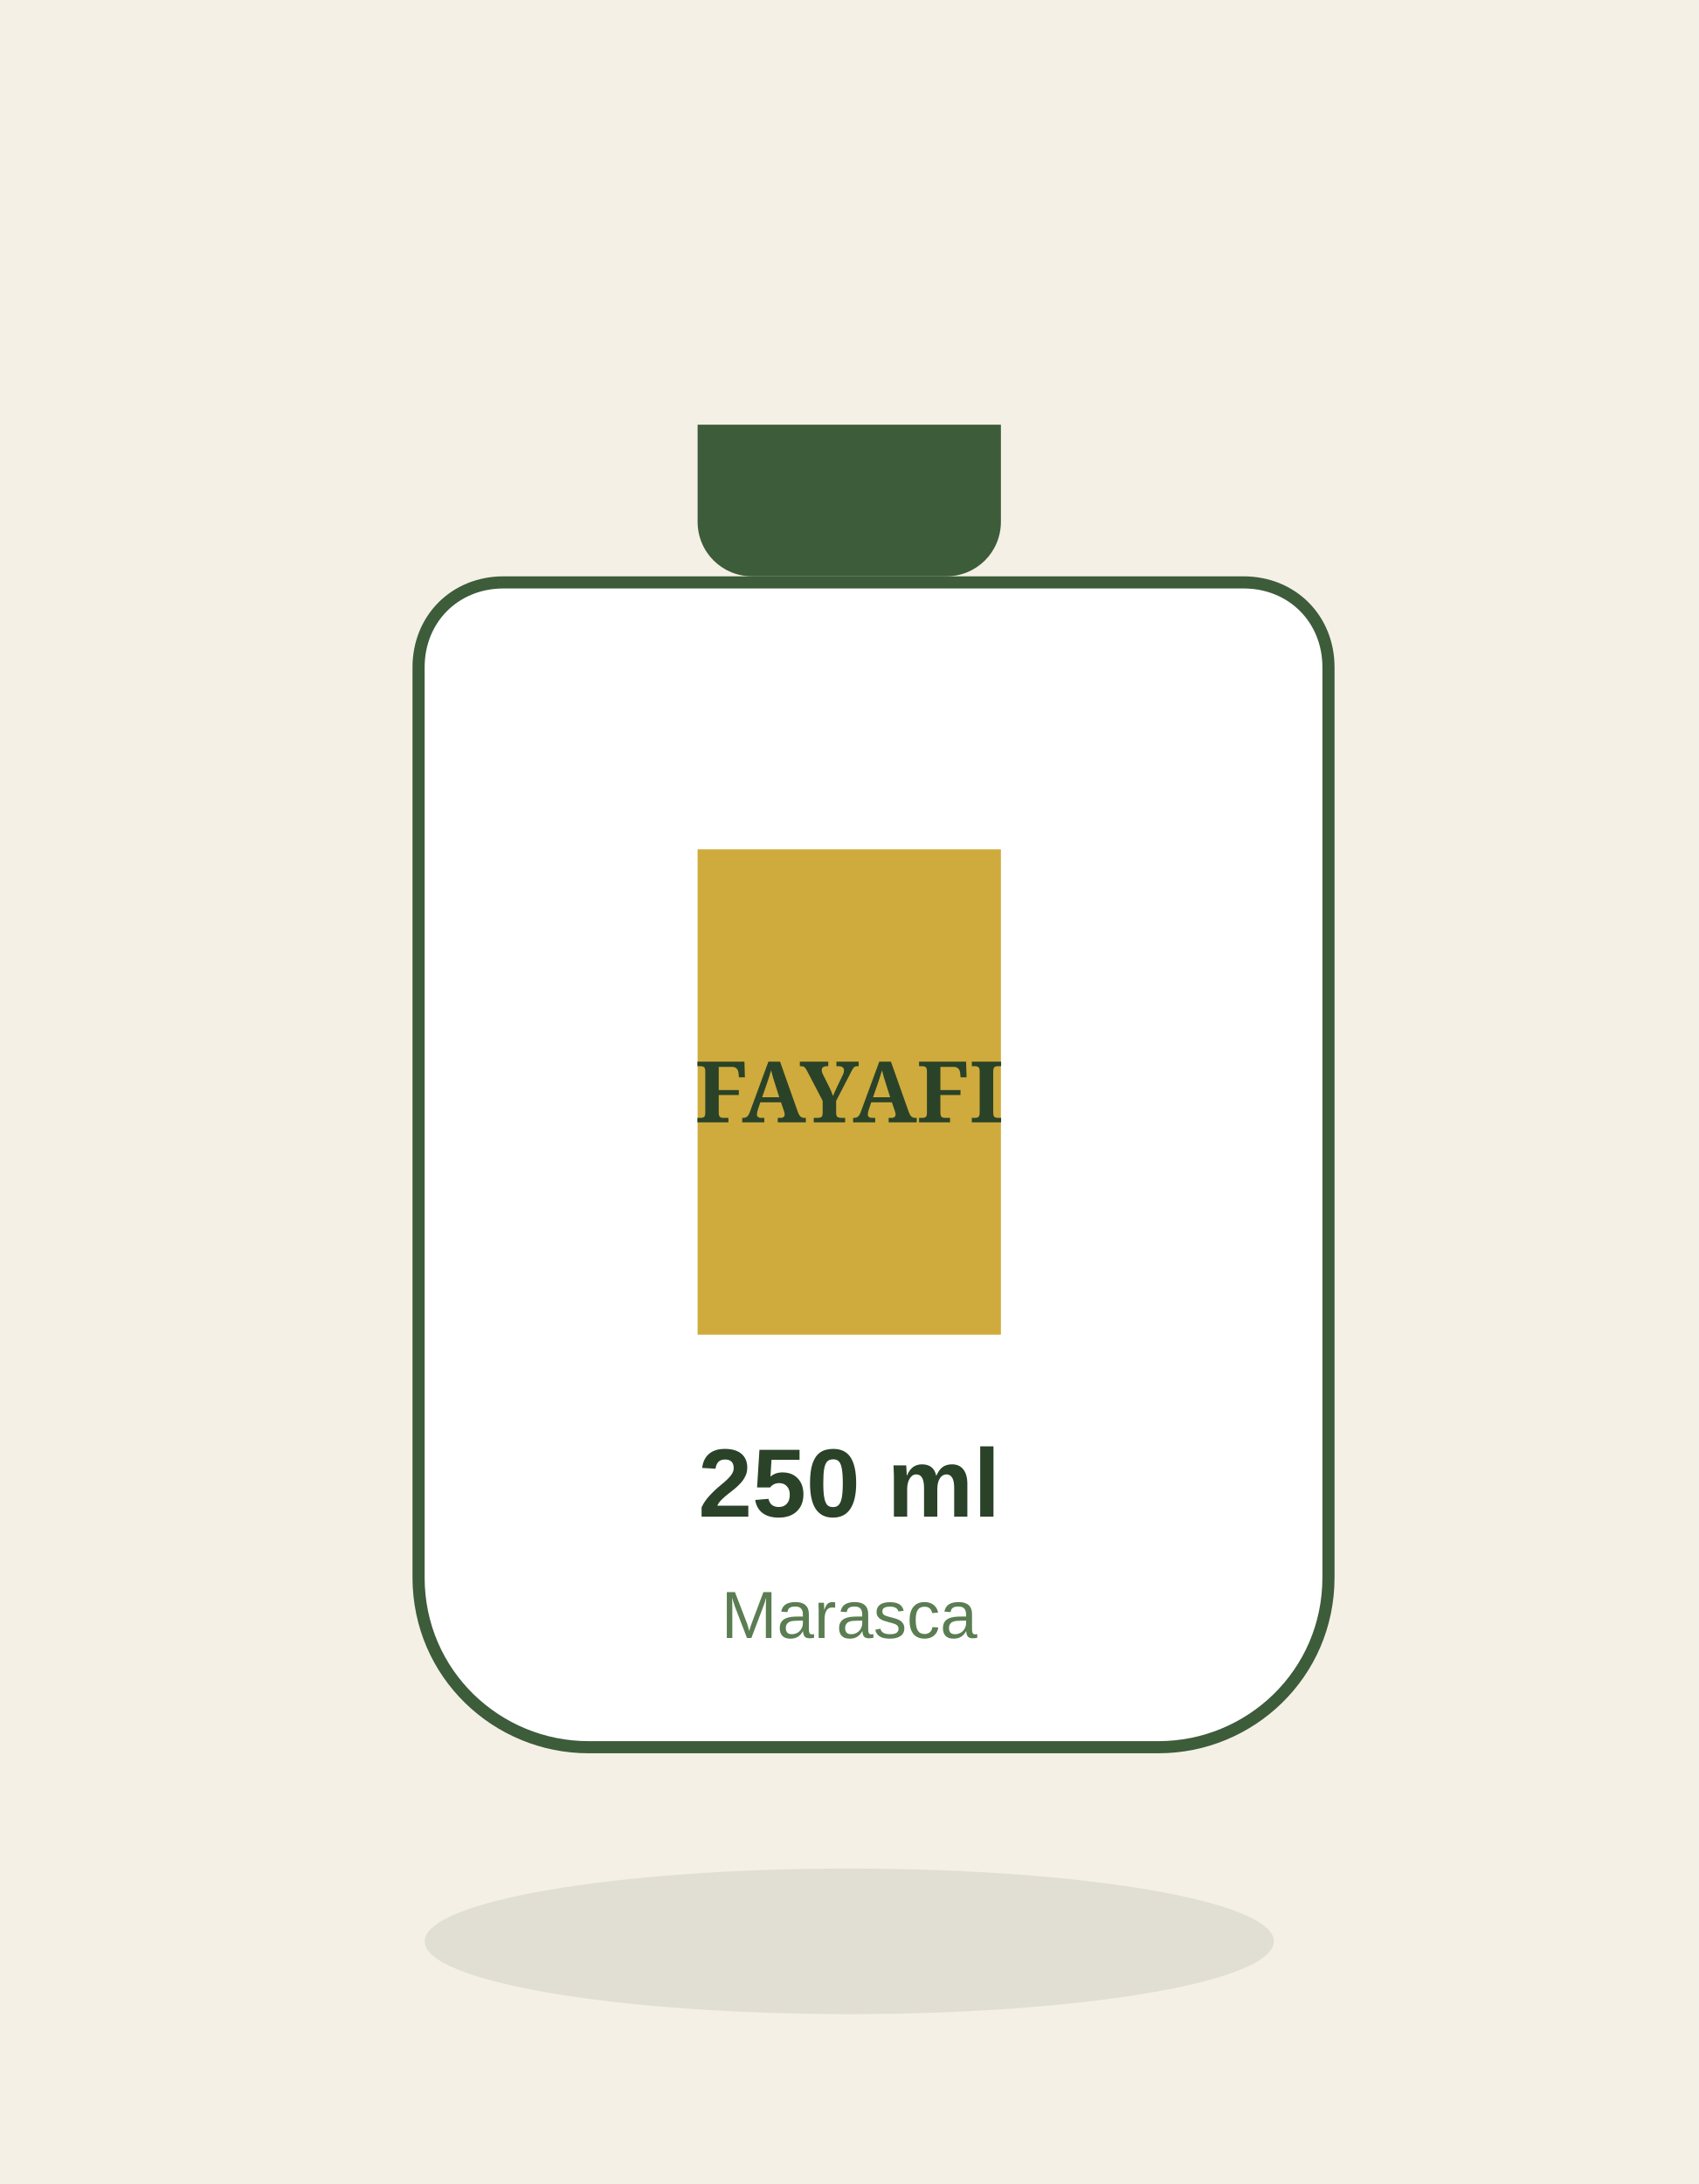
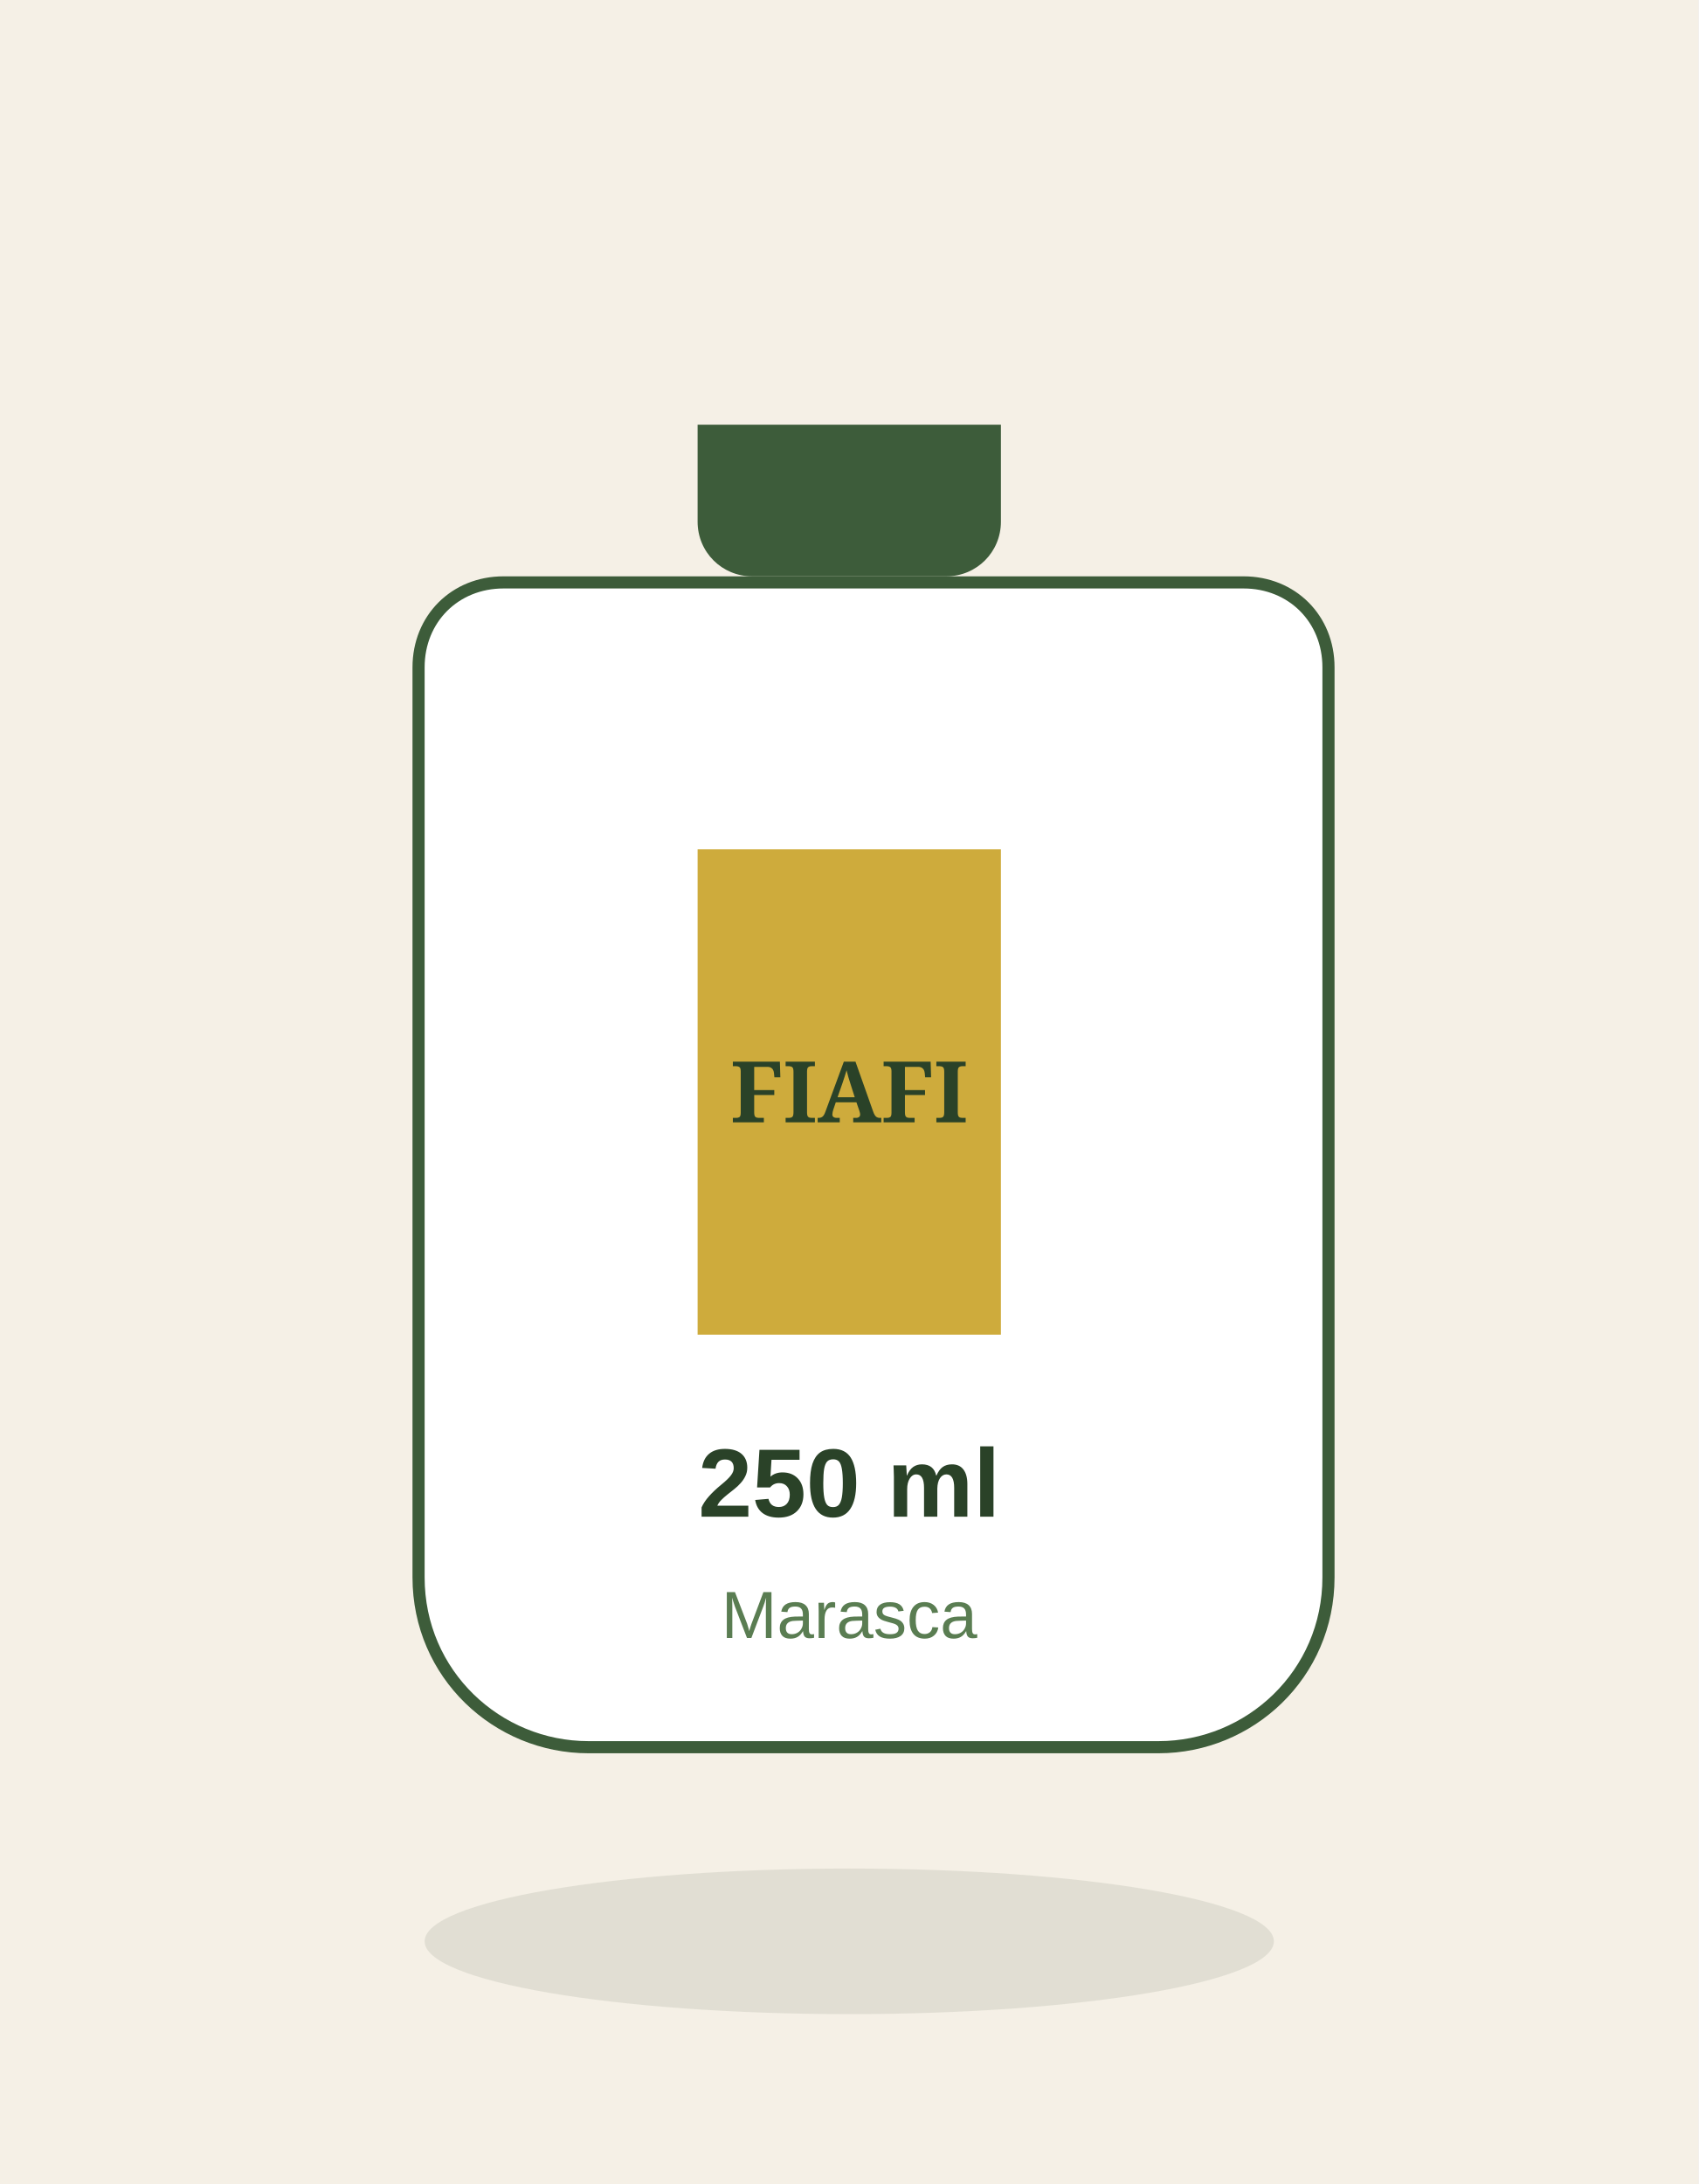
<svg xmlns="http://www.w3.org/2000/svg" viewBox="0 0 280 360" fill="none">
  <rect width="280" height="360" fill="#f5f0e6" />
  <ellipse cx="140" cy="320" rx="70" ry="12" fill="#2a4228" opacity="0.1" />
  <path d="M115 70h50v16c0 5-4 9-9 9h-32c-5 0-9-4-9-9V70z" fill="#3d5c3a" />
  <path d="M95 96h110c8 0 14 6 14 14v150c0 16-13 28-28 28h-94c-15 0-28-12-28-28V110c0-8 6-14 14-14z" fill="#fff" stroke="#3d5c3a" stroke-width="2" />
  <rect x="115" y="140" width="50" height="80" fill="#c9a227" opacity="0.9" />
-   <text x="140" y="185" text-anchor="middle" font-family="Georgia,serif" font-size="14" fill="#2a4228" font-weight="700">FAYAFI</text>
+   <text x="140" y="185" text-anchor="middle" font-family="Georgia,serif" font-size="14" fill="#2a4228" font-weight="700">FIAFI</text>
  <text x="140" y="250" text-anchor="middle" font-family="Arial,sans-serif" font-size="16" fill="#2a4228" font-weight="700">250 ml</text>
  <text x="140" y="270" text-anchor="middle" font-family="Arial,sans-serif" font-size="11" fill="#5a7d52">Marasca</text>
</svg>
